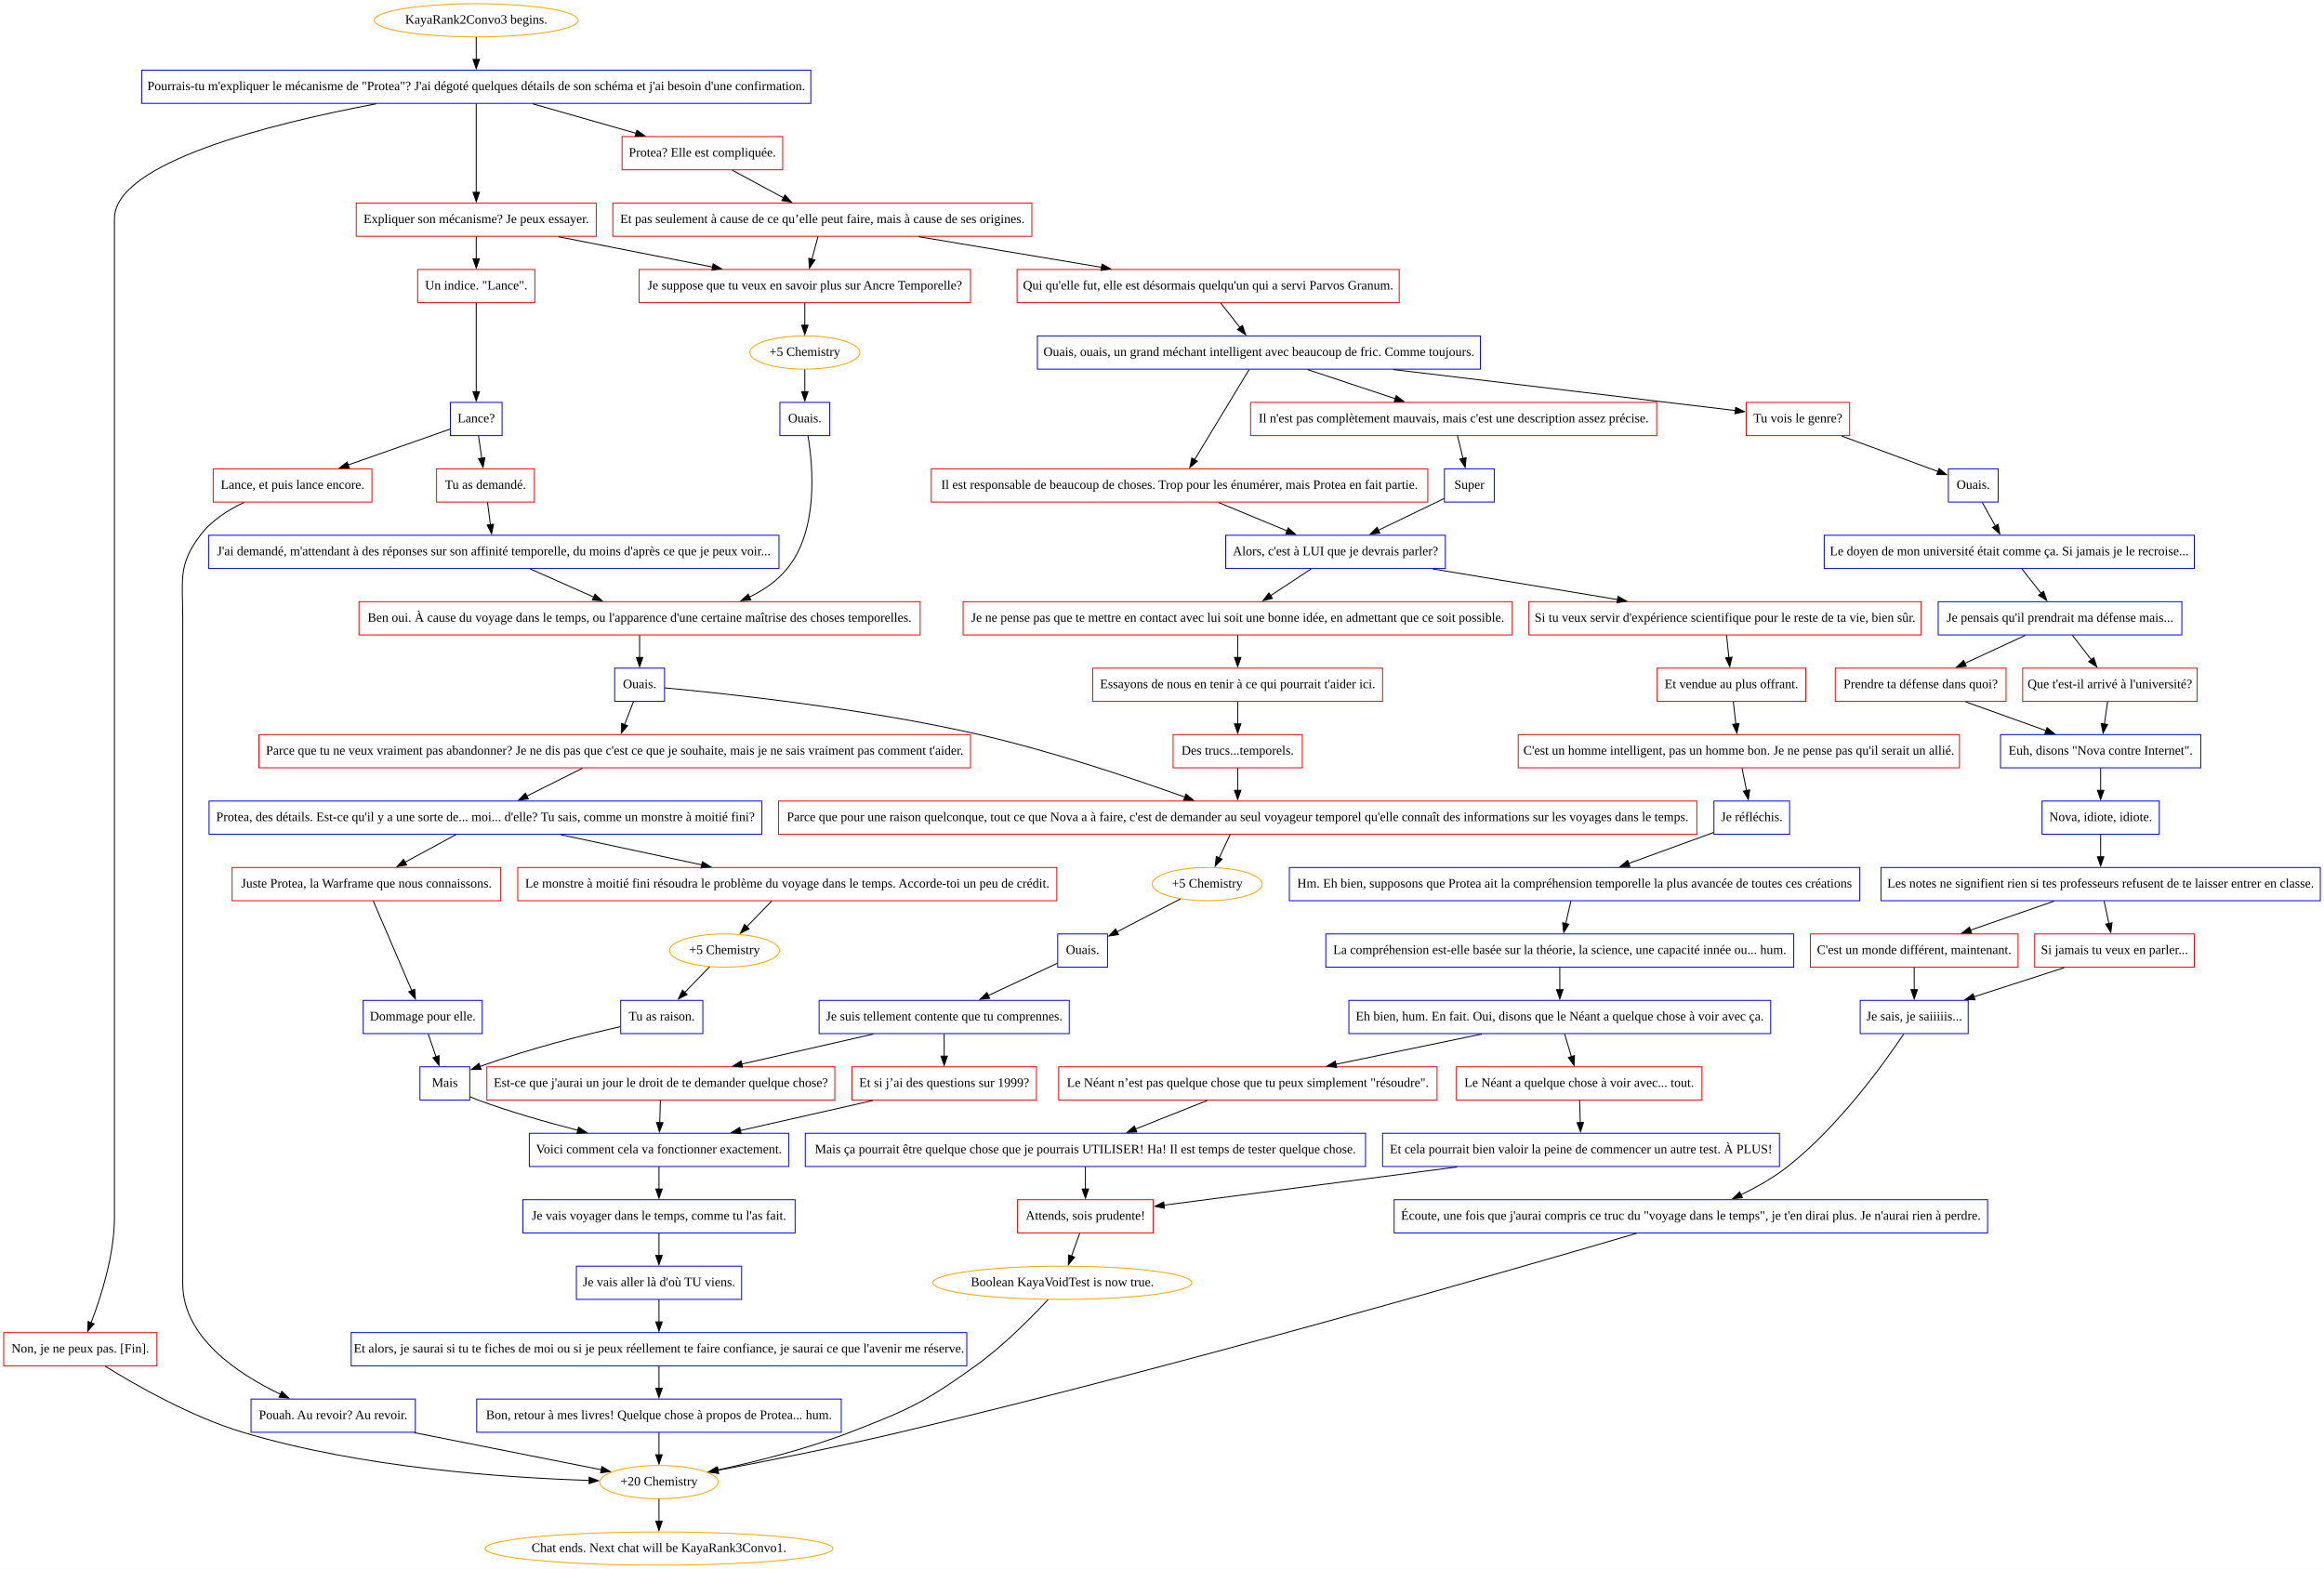
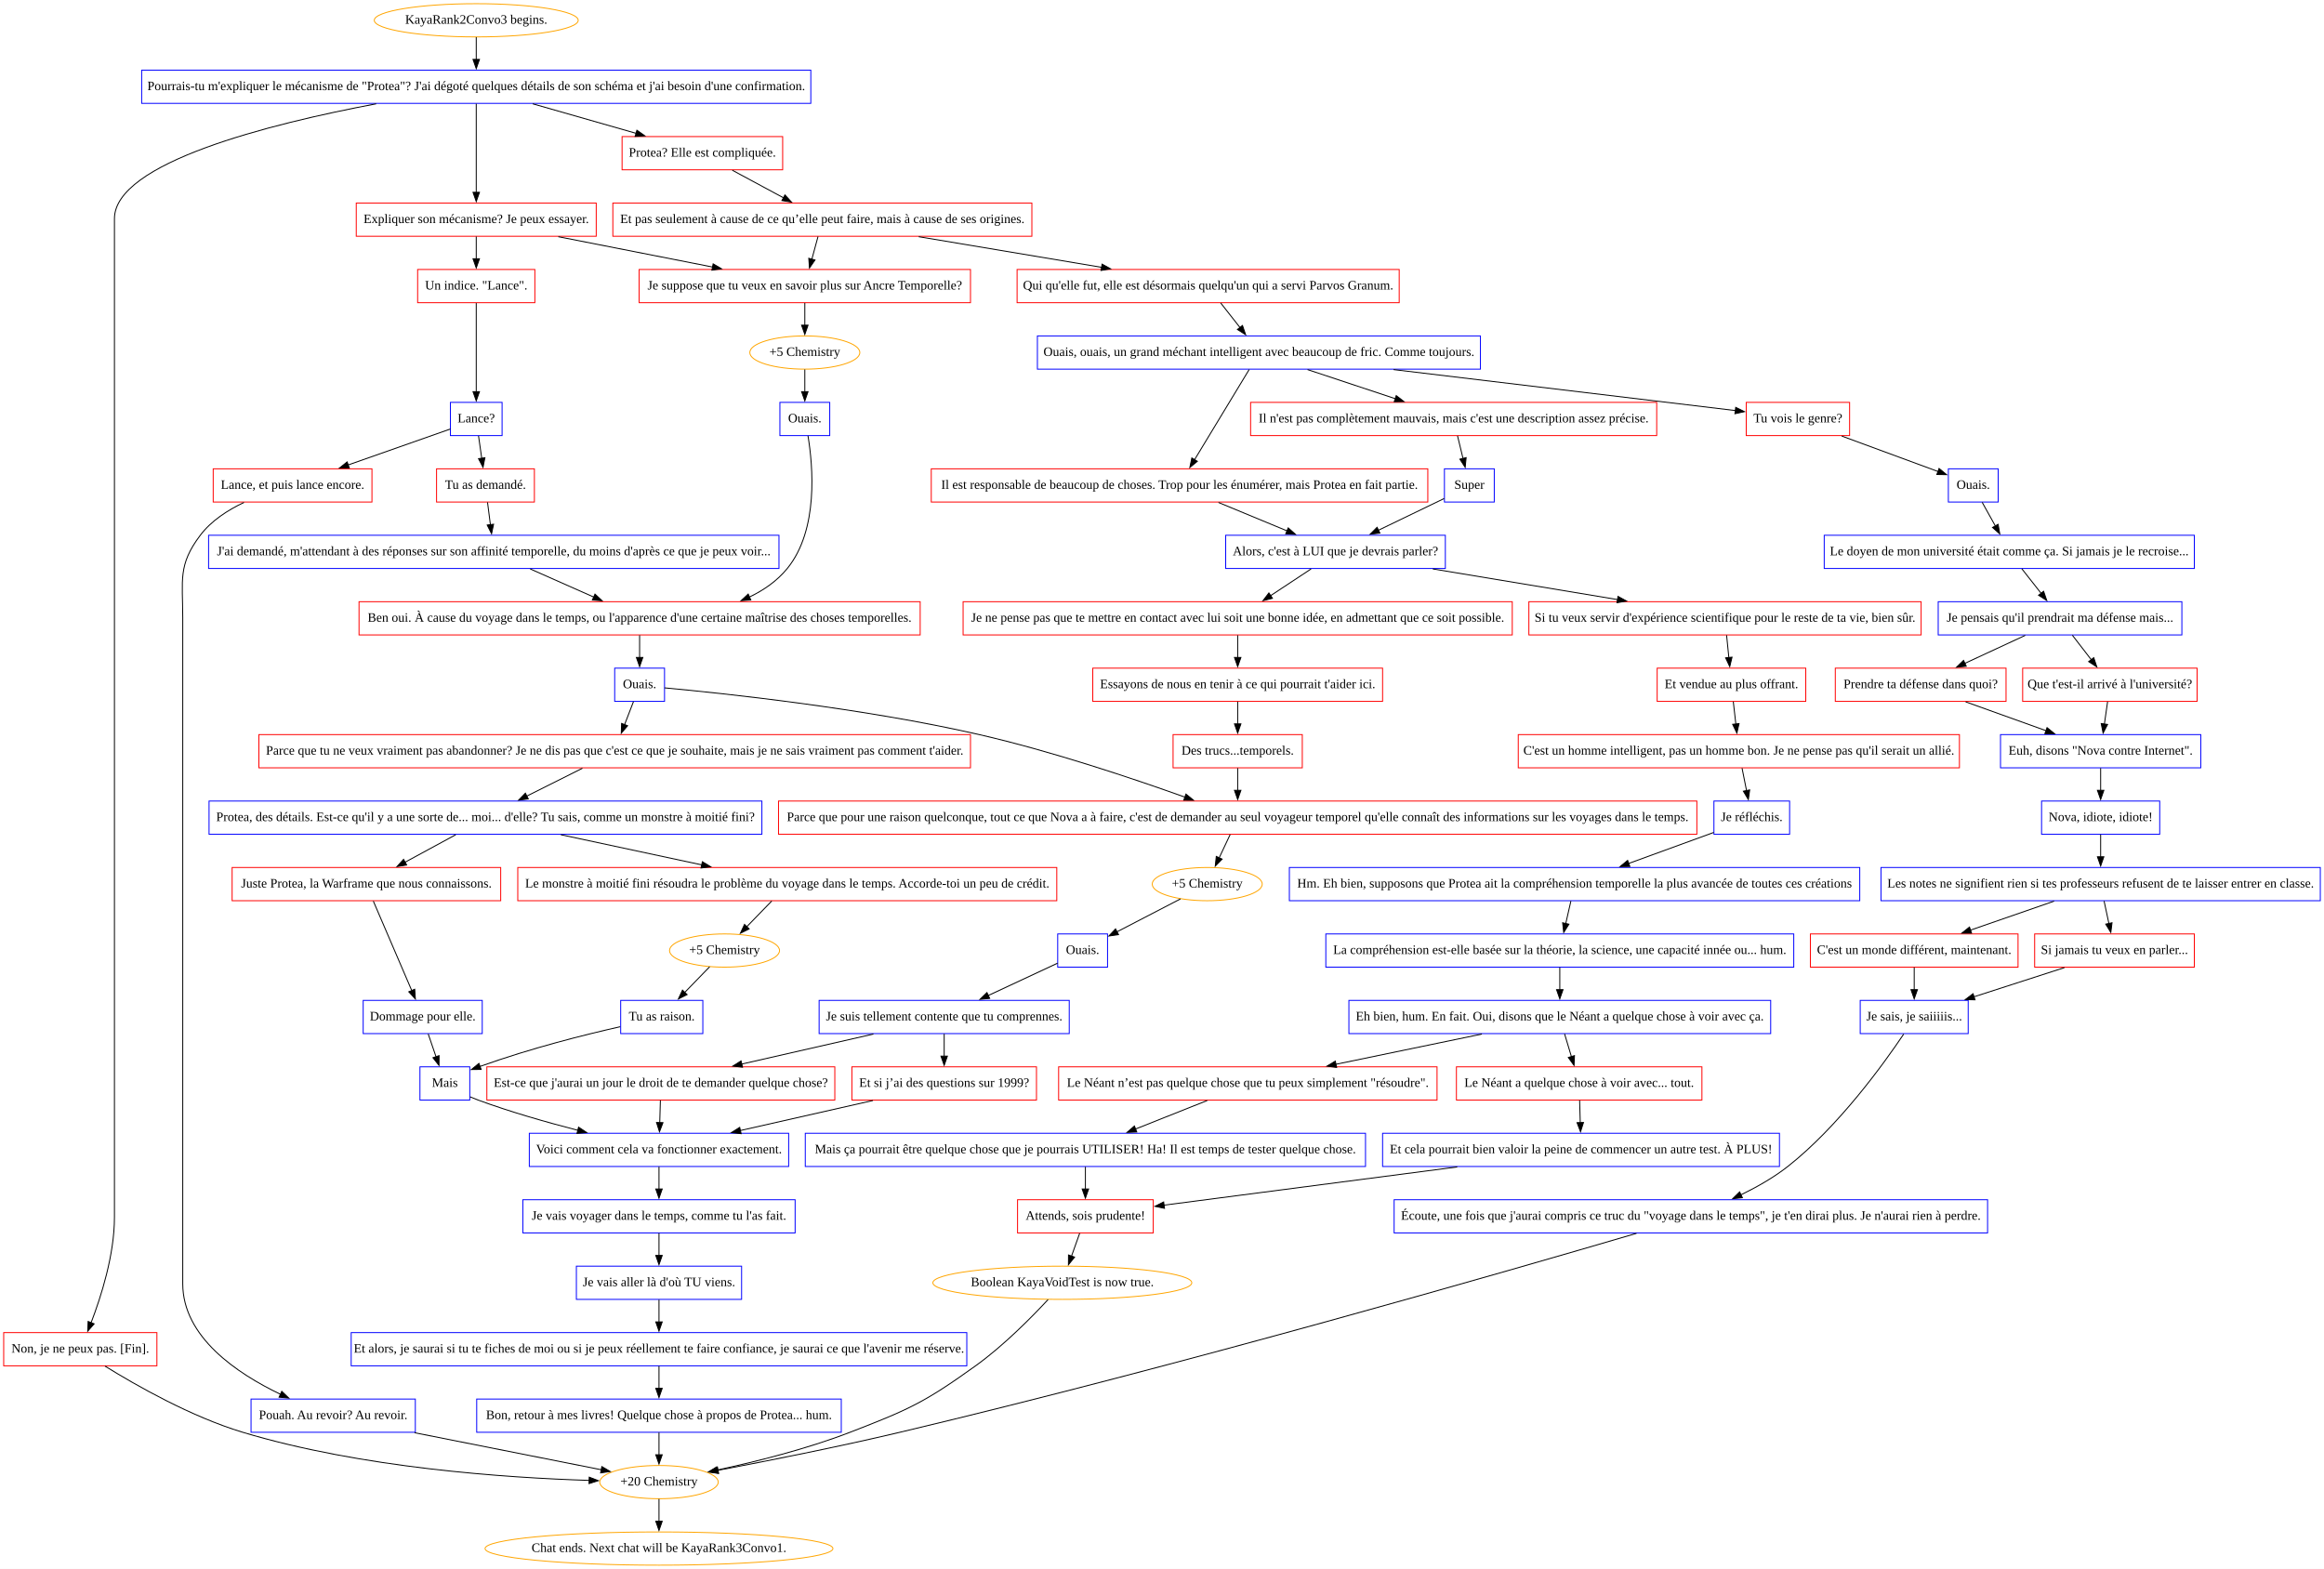
<svg xmlns="http://www.w3.org/2000/svg" width="2518pt" height="1700pt" viewBox="0.00 0.00 2518.00 1700.00">
  <g id="graph0" class="graph" transform="scale(1 1) rotate(0) translate(4 1696)">
    <polygon fill="white" stroke="none" points="-4,4 -4,-1696 2514,-1696 2514,4 -4,4" />
    <g id="node1" class="node">
      <ellipse fill="none" stroke="orange" cx="512" cy="-1674" rx="110.48" ry="18" />
      <text text-anchor="middle" x="512" y="-1670.3" font-family="Times New Roman,serif" font-size="14.00">KayaRank2Convo3 begins.</text>
    </g>
    <g id="node2" class="node">
      <polygon fill="none" stroke="blue" points="874.5,-1620 149.5,-1620 149.5,-1584 874.5,-1584 874.5,-1620" />
      <text text-anchor="middle" x="512" y="-1598.3" font-family="Times New Roman,serif" font-size="14.00">Pourrais-tu m'expliquer le mécanisme de "Protea"? J'ai dégoté quelques détails de son schéma et j'ai besoin d'une confirmation.</text>
    </g>
    <g id="edge1" class="edge">
      <path fill="none" stroke="black" d="M512,-1655.7C512,-1648.41 512,-1639.73 512,-1631.54" />
      <polygon fill="black" stroke="black" points="515.5,-1631.62 512,-1621.62 508.5,-1631.62 515.5,-1631.62" />
    </g>
    <g id="node3" class="node">
      <polygon fill="none" stroke="red" points="166,-252 0,-252 0,-216 166,-216 166,-252" />
      <text text-anchor="middle" x="83" y="-230.3" font-family="Times New Roman,serif" font-size="14.00">Non, je ne peux pas. [Fin].</text>
    </g>
    <g id="edge2" class="edge">
      <path fill="none" stroke="black" d="M403.59,-1583.51C287.57,-1561.64 120,-1519.58 120,-1459 120,-1459 120,-1459 120,-377 120,-336.25 105.55,-290.98 94.71,-262.75" />
      <polygon fill="black" stroke="black" points="97.99,-261.52 91.05,-253.52 91.49,-264.11 97.99,-261.52" />
    </g>
    <g id="node4" class="node">
      <polygon fill="none" stroke="red" points="642,-1476 382,-1476 382,-1440 642,-1440 642,-1476" />
      <text text-anchor="middle" x="512" y="-1454.3" font-family="Times New Roman,serif" font-size="14.00">Expliquer son mécanisme? Je peux essayer.</text>
    </g>
    <g id="edge3" class="edge">
      <path fill="none" stroke="black" d="M512,-1583.59C512,-1559.61 512,-1516.14 512,-1487.42" />
      <polygon fill="black" stroke="black" points="515.5,-1487.62 512,-1477.62 508.5,-1487.62 515.5,-1487.62" />
    </g>
    <g id="node5" class="node">
      <polygon fill="none" stroke="red" points="844,-1548 670,-1548 670,-1512 844,-1512 844,-1548" />
      <text text-anchor="middle" x="757" y="-1526.3" font-family="Times New Roman,serif" font-size="14.00">Protea? Elle est compliquée.</text>
    </g>
    <g id="edge4" class="edge">
      <path fill="none" stroke="black" d="M573.19,-1583.52C607.23,-1573.79 649.78,-1561.64 685.36,-1551.47" />
      <polygon fill="black" stroke="black" points="686.06,-1554.91 694.71,-1548.8 684.13,-1548.18 686.06,-1554.91" />
    </g>
    <g id="node6" class="node">
      <ellipse fill="none" stroke="orange" cx="710" cy="-90" rx="64.19" ry="18" />
      <text text-anchor="middle" x="710" y="-86.3" font-family="Times New Roman,serif" font-size="14.00">+20 Chemistry</text>
    </g>
    <g id="edge5" class="edge">
      <path fill="none" stroke="black" d="M109.78,-215.67C143.24,-194.92 202.94,-160.89 259,-144 387.13,-105.4 543.62,-94.69 634.54,-91.85" />
      <polygon fill="black" stroke="black" points="634.42,-95.36 644.32,-91.57 634.22,-88.36 634.42,-95.36" />
    </g>
    <g id="node7" class="node">
      <polygon fill="none" stroke="red" points="575.5,-1404 448.5,-1404 448.5,-1368 575.5,-1368 575.5,-1404" />
      <text text-anchor="middle" x="512" y="-1382.3" font-family="Times New Roman,serif" font-size="14.00">Un indice. "Lance".</text>
    </g>
    <g id="edge6" class="edge">
      <path fill="none" stroke="black" d="M512,-1439.7C512,-1432.41 512,-1423.73 512,-1415.54" />
      <polygon fill="black" stroke="black" points="515.5,-1415.62 512,-1405.62 508.5,-1415.62 515.5,-1415.62" />
    </g>
    <g id="node8" class="node">
      <polygon fill="none" stroke="red" points="1047.5,-1404 688.5,-1404 688.5,-1368 1047.5,-1368 1047.5,-1404" />
      <text text-anchor="middle" x="868" y="-1382.3" font-family="Times New Roman,serif" font-size="14.00">Je suppose que tu veux en savoir plus sur Ancre Temporelle?</text>
    </g>
    <g id="edge7" class="edge">
      <path fill="none" stroke="black" d="M600.92,-1439.52C651.77,-1429.52 715.7,-1416.95 768.26,-1406.61" />
      <polygon fill="black" stroke="black" points="768.67,-1410.1 777.81,-1404.73 767.32,-1403.23 768.67,-1410.1" />
    </g>
    <g id="node9" class="node">
      <polygon fill="none" stroke="red" points="1114,-1476 660,-1476 660,-1440 1114,-1440 1114,-1476" />
      <text text-anchor="middle" x="887" y="-1454.3" font-family="Times New Roman,serif" font-size="14.00">Et pas seulement à cause de ce qu’elle peut faire, mais à cause de ses origines.</text>
    </g>
    <g id="edge8" class="edge">
      <path fill="none" stroke="black" d="M789.47,-1511.52C806.27,-1502.47 826.98,-1491.32 844.98,-1481.62" />
      <polygon fill="black" stroke="black" points="846.47,-1484.8 853.61,-1476.98 843.15,-1478.64 846.47,-1484.8" />
    </g>
    <g id="node10" class="node">
      <ellipse fill="none" stroke="orange" cx="710" cy="-18" rx="188.47" ry="18" />
      <text text-anchor="middle" x="710" y="-14.3" font-family="Times New Roman,serif" font-size="14.00">Chat ends. Next chat will be KayaRank3Convo1.</text>
    </g>
    <g id="edge9" class="edge">
      <path fill="none" stroke="black" d="M710,-71.7C710,-64.41 710,-55.73 710,-47.54" />
      <polygon fill="black" stroke="black" points="713.5,-47.62 710,-37.62 706.5,-47.62 713.5,-47.62" />
    </g>
    <g id="node11" class="node">
      <polygon fill="none" stroke="blue" points="540,-1260 484,-1260 484,-1224 540,-1224 540,-1260" />
      <text text-anchor="middle" x="512" y="-1238.3" font-family="Times New Roman,serif" font-size="14.00">Lance?</text>
    </g>
    <g id="edge10" class="edge">
      <path fill="none" stroke="black" d="M512,-1367.59C512,-1343.61 512,-1300.14 512,-1271.42" />
      <polygon fill="black" stroke="black" points="515.5,-1271.62 512,-1261.62 508.5,-1271.62 515.5,-1271.62" />
    </g>
    <g id="node12" class="node">
      <ellipse fill="none" stroke="orange" cx="868" cy="-1314" rx="59.59" ry="18" />
      <text text-anchor="middle" x="868" y="-1310.3" font-family="Times New Roman,serif" font-size="14.00">+5 Chemistry</text>
    </g>
    <g id="edge11" class="edge">
      <path fill="none" stroke="black" d="M868,-1367.7C868,-1360.41 868,-1351.73 868,-1343.54" />
      <polygon fill="black" stroke="black" points="871.5,-1343.62 868,-1333.62 864.5,-1343.62 871.5,-1343.62" />
    </g>
    <g id="edge13" class="edge">
      <path fill="none" stroke="black" d="M882.3,-1439.7C880.28,-1432.24 877.86,-1423.32 875.59,-1414.97" />
      <polygon fill="black" stroke="black" points="879.04,-1414.3 873.04,-1405.57 872.28,-1416.13 879.04,-1414.3" />
    </g>
    <g id="node13" class="node">
      <polygon fill="none" stroke="red" points="1512,-1404 1098,-1404 1098,-1368 1512,-1368 1512,-1404" />
      <text text-anchor="middle" x="1305" y="-1382.3" font-family="Times New Roman,serif" font-size="14.00">Qui qu'elle fut, elle est désormais quelqu'un qui a servi Parvos Granum.</text>
    </g>
    <g id="edge12" class="edge">
      <path fill="none" stroke="black" d="M991.4,-1439.52C1051.74,-1429.41 1127.75,-1416.68 1189.82,-1406.29" />
      <polygon fill="black" stroke="black" points="1190.07,-1409.8 1199.35,-1404.69 1188.91,-1402.89 1190.07,-1409.8" />
    </g>
    <g id="node14" class="node">
      <polygon fill="none" stroke="red" points="399,-1188 227,-1188 227,-1152 399,-1152 399,-1188" />
      <text text-anchor="middle" x="313" y="-1166.3" font-family="Times New Roman,serif" font-size="14.00">Lance, et puis lance encore.</text>
    </g>
    <g id="edge14" class="edge">
      <path fill="none" stroke="black" d="M483.91,-1231.12C455.24,-1221.03 409.86,-1205.07 373.06,-1192.13" />
      <polygon fill="black" stroke="black" points="374.46,-1188.91 363.86,-1188.89 372.14,-1195.51 374.46,-1188.91" />
    </g>
    <g id="node15" class="node">
      <polygon fill="none" stroke="red" points="575,-1188 469,-1188 469,-1152 575,-1152 575,-1188" />
      <text text-anchor="middle" x="522" y="-1166.3" font-family="Times New Roman,serif" font-size="14.00">Tu as demandé.</text>
    </g>
    <g id="edge15" class="edge">
      <path fill="none" stroke="black" d="M514.47,-1223.7C515.53,-1216.32 516.78,-1207.52 517.96,-1199.25" />
      <polygon fill="black" stroke="black" points="521.39,-1200 519.34,-1189.6 514.46,-1199.01 521.39,-1200" />
    </g>
    <g id="node16" class="node">
      <polygon fill="none" stroke="blue" points="895,-1260 841,-1260 841,-1224 895,-1224 895,-1260" />
      <text text-anchor="middle" x="868" y="-1238.3" font-family="Times New Roman,serif" font-size="14.00">Ouais.</text>
    </g>
    <g id="edge16" class="edge">
      <path fill="none" stroke="black" d="M868,-1295.7C868,-1288.41 868,-1279.73 868,-1271.54" />
      <polygon fill="black" stroke="black" points="871.5,-1271.62 868,-1261.62 864.5,-1271.62 871.5,-1271.62" />
    </g>
    <g id="node17" class="node">
      <polygon fill="none" stroke="blue" points="1600,-1332 1120,-1332 1120,-1296 1600,-1296 1600,-1332" />
      <text text-anchor="middle" x="1360" y="-1310.3" font-family="Times New Roman,serif" font-size="14.00">Ouais, ouais, un grand méchant intelligent avec beaucoup de fric. Comme toujours.</text>
    </g>
    <g id="edge17" class="edge">
      <path fill="none" stroke="black" d="M1318.6,-1367.7C1324.92,-1359.64 1332.58,-1349.89 1339.59,-1340.98" />
      <polygon fill="black" stroke="black" points="1342.2,-1343.32 1345.63,-1333.29 1336.7,-1339 1342.2,-1343.32" />
    </g>
    <g id="node18" class="node">
      <polygon fill="none" stroke="blue" points="446,-180 268,-180 268,-144 446,-144 446,-180" />
      <text text-anchor="middle" x="357" y="-158.3" font-family="Times New Roman,serif" font-size="14.00">Pouah. Au revoir? Au revoir.</text>
    </g>
    <g id="edge18" class="edge">
      <path fill="none" stroke="black" d="M260.31,-1151.53C242.87,-1143.31 224.9,-1131.76 213,-1116 188.62,-1083.72 194,-1067.45 194,-1027 194,-1027 194,-1027 194,-305 194,-247.25 252.88,-207.63 299.87,-185.2" />
      <polygon fill="black" stroke="black" points="301.29,-188.39 308.92,-181.04 298.37,-182.03 301.29,-188.39" />
    </g>
    <g id="node19" class="node">
      <polygon fill="none" stroke="blue" points="840,-1116 222,-1116 222,-1080 840,-1080 840,-1116" />
      <text text-anchor="middle" x="531" y="-1094.3" font-family="Times New Roman,serif" font-size="14.00">J'ai demandé, m'attendant à des réponses sur son affinité temporelle, du moins d'après ce que je peux voir...</text>
    </g>
    <g id="edge19" class="edge">
      <path fill="none" stroke="black" d="M524.22,-1151.7C525.17,-1144.32 526.3,-1135.52 527.37,-1127.25" />
      <polygon fill="black" stroke="black" points="530.8,-1127.97 528.61,-1117.61 523.86,-1127.08 530.8,-1127.97" />
    </g>
    <g id="node20" class="node">
      <polygon fill="none" stroke="red" points="993,-1044 385,-1044 385,-1008 993,-1008 993,-1044" />
      <text text-anchor="middle" x="689" y="-1022.3" font-family="Times New Roman,serif" font-size="14.00">Ben oui. À cause du voyage dans le temps, ou l'apparence d'une certaine maîtrise des choses temporelles.</text>
    </g>
    <g id="edge20" class="edge">
      <path fill="none" stroke="black" d="M871.44,-1223.7C876.77,-1191.5 883.16,-1121.88 849,-1080 838.08,-1066.61 823.68,-1056.57 807.99,-1049.06" />
      <polygon fill="black" stroke="black" points="809.46,-1045.89 798.9,-1045.08 806.66,-1052.3 809.46,-1045.89" />
    </g>
    <g id="node21" class="node">
      <polygon fill="none" stroke="red" points="2000,-1260 1888,-1260 1888,-1224 2000,-1224 2000,-1260" />
      <text text-anchor="middle" x="1944" y="-1238.3" font-family="Times New Roman,serif" font-size="14.00">Tu vois le genre?</text>
    </g>
    <g id="edge21" class="edge">
      <path fill="none" stroke="black" d="M1505.86,-1295.52C1624.44,-1281.3 1786.34,-1261.9 1876.44,-1251.1" />
      <polygon fill="black" stroke="black" points="1876.59,-1254.61 1886.1,-1249.94 1875.75,-1247.66 1876.59,-1254.61" />
    </g>
    <g id="node22" class="node">
      <polygon fill="none" stroke="red" points="1791,-1260 1351,-1260 1351,-1224 1791,-1224 1791,-1260" />
      <text text-anchor="middle" x="1571" y="-1238.3" font-family="Times New Roman,serif" font-size="14.00">Il n'est pas complètement mauvais, mais c'est une description assez précise.</text>
    </g>
    <g id="edge22" class="edge">
      <path fill="none" stroke="black" d="M1412.7,-1295.52C1441.51,-1285.96 1477.4,-1274.05 1507.71,-1264" />
      <polygon fill="black" stroke="black" points="1508.78,-1267.33 1517.17,-1260.86 1506.58,-1260.69 1508.78,-1267.33" />
    </g>
    <g id="node23" class="node">
      <polygon fill="none" stroke="red" points="1543,-1188 1005,-1188 1005,-1152 1543,-1152 1543,-1188" />
      <text text-anchor="middle" x="1274" y="-1166.3" font-family="Times New Roman,serif" font-size="14.00">Il est responsable de beaucoup de choses. Trop pour les énumérer, mais Protea en fait partie.</text>
    </g>
    <g id="edge23" class="edge">
      <path fill="none" stroke="black" d="M1349.45,-1295.59C1334.67,-1271.18 1307.66,-1226.58 1290.29,-1197.89" />
      <polygon fill="black" stroke="black" points="1293.32,-1196.15 1285.15,-1189.41 1287.33,-1199.77 1293.32,-1196.15" />
    </g>
    <g id="edge24" class="edge">
      <path fill="none" stroke="black" d="M445.17,-143.52C508.12,-131.03 591.27,-114.54 647.47,-103.4" />
      <polygon fill="black" stroke="black" points="648.08,-106.85 657.21,-101.47 646.72,-99.98 648.08,-106.85" />
    </g>
    <g id="edge25" class="edge">
      <path fill="none" stroke="black" d="M570.46,-1079.52C591.37,-1070.25 617.26,-1058.78 639.51,-1048.93" />
      <polygon fill="black" stroke="black" points="640.66,-1052.25 648.38,-1044.99 637.82,-1045.85 640.66,-1052.25" />
    </g>
    <g id="node24" class="node">
      <polygon fill="none" stroke="blue" points="716,-972 662,-972 662,-936 716,-936 716,-972" />
      <text text-anchor="middle" x="689" y="-950.3" font-family="Times New Roman,serif" font-size="14.00">Ouais.</text>
    </g>
    <g id="edge26" class="edge">
      <path fill="none" stroke="black" d="M689,-1007.7C689,-1000.41 689,-991.73 689,-983.54" />
      <polygon fill="black" stroke="black" points="692.5,-983.62 689,-973.62 685.5,-983.62 692.5,-983.62" />
    </g>
    <g id="node25" class="node">
      <polygon fill="none" stroke="blue" points="2161,-1188 2107,-1188 2107,-1152 2161,-1152 2161,-1188" />
      <text text-anchor="middle" x="2134" y="-1166.3" font-family="Times New Roman,serif" font-size="14.00">Ouais.</text>
    </g>
    <g id="edge27" class="edge">
      <path fill="none" stroke="black" d="M1991.45,-1223.52C2023.76,-1211.61 2065.95,-1196.07 2096.03,-1184.99" />
      <polygon fill="black" stroke="black" points="2096.93,-1188.39 2105.1,-1181.65 2094.51,-1181.82 2096.93,-1188.39" />
    </g>
    <g id="node26" class="node">
      <polygon fill="none" stroke="blue" points="1615,-1188 1561,-1188 1561,-1152 1615,-1152 1615,-1188" />
      <text text-anchor="middle" x="1588" y="-1166.3" font-family="Times New Roman,serif" font-size="14.00">Super</text>
    </g>
    <g id="edge28" class="edge">
      <path fill="none" stroke="black" d="M1575.2,-1223.7C1576.99,-1216.32 1579.13,-1207.52 1581.14,-1199.25" />
      <polygon fill="black" stroke="black" points="1584.53,-1200.12 1583.49,-1189.58 1577.73,-1198.47 1584.53,-1200.12" />
    </g>
    <g id="node27" class="node">
      <polygon fill="none" stroke="blue" points="1562,-1116 1324,-1116 1324,-1080 1562,-1080 1562,-1116" />
      <text text-anchor="middle" x="1443" y="-1094.3" font-family="Times New Roman,serif" font-size="14.00">Alors, c'est à LUI que je devrais parler?</text>
    </g>
    <g id="edge29" class="edge">
      <path fill="none" stroke="black" d="M1316.21,-1151.52C1338.78,-1142.17 1366.77,-1130.57 1390.71,-1120.66" />
      <polygon fill="black" stroke="black" points="1391.74,-1124.02 1399.64,-1116.96 1389.06,-1117.55 1391.74,-1124.02" />
    </g>
    <g id="node28" class="node">
      <polygon fill="none" stroke="red" points="1834.5,-828 839.5,-828 839.5,-792 1834.5,-792 1834.5,-828" />
      <text text-anchor="middle" x="1337" y="-806.3" font-family="Times New Roman,serif" font-size="14.00">Parce que pour une raison quelconque, tout ce que Nova a à faire, c'est de demander au seul voyageur temporel qu'elle connaît des informations sur les voyages dans le temps.</text>
    </g>
    <g id="edge30" class="edge">
      <path fill="none" stroke="black" d="M716.06,-950.64C777.34,-944.97 931.17,-928.85 1057,-900 1135.54,-881.99 1223.77,-852.32 1279.82,-832.24" />
      <polygon fill="black" stroke="black" points="1280.94,-835.55 1289.16,-828.87 1278.57,-828.96 1280.94,-835.55" />
    </g>
    <g id="node29" class="node">
      <polygon fill="none" stroke="red" points="1047.5,-900 276.5,-900 276.5,-864 1047.5,-864 1047.5,-900" />
      <text text-anchor="middle" x="662" y="-878.3" font-family="Times New Roman,serif" font-size="14.00">Parce que tu ne veux vraiment pas abandonner? Je ne dis pas que c'est ce que je souhaite, mais je ne sais vraiment pas comment t'aider.</text>
    </g>
    <g id="edge31" class="edge">
      <path fill="none" stroke="black" d="M682.33,-935.7C679.42,-928.15 675.93,-919.12 672.68,-910.68" />
      <polygon fill="black" stroke="black" points="676.01,-909.59 669.14,-901.52 669.48,-912.11 676.01,-909.59" />
    </g>
    <g id="node30" class="node">
      <polygon fill="none" stroke="blue" points="2373.5,-1116 1972.5,-1116 1972.5,-1080 2373.5,-1080 2373.5,-1116" />
      <text text-anchor="middle" x="2173" y="-1094.3" font-family="Times New Roman,serif" font-size="14.00">Le doyen de mon université était comme ça. Si jamais je le recroise...</text>
    </g>
    <g id="edge32" class="edge">
      <path fill="none" stroke="black" d="M2143.64,-1151.7C2147.94,-1143.98 2153.1,-1134.71 2157.89,-1126.11" />
      <polygon fill="black" stroke="black" points="2160.92,-1127.87 2162.73,-1117.43 2154.81,-1124.46 2160.92,-1127.87" />
    </g>
    <g id="edge33" class="edge">
      <path fill="none" stroke="black" d="M1560.73,-1155.83C1540.65,-1146.14 1512.86,-1132.72 1489.32,-1121.36" />
      <polygon fill="black" stroke="black" points="1491.08,-1118.33 1480.55,-1117.13 1488.04,-1124.63 1491.08,-1118.33" />
    </g>
    <g id="node31" class="node">
      <polygon fill="none" stroke="red" points="2077.5,-1044 1652.5,-1044 1652.5,-1008 2077.5,-1008 2077.5,-1044" />
      <text text-anchor="middle" x="1865" y="-1022.3" font-family="Times New Roman,serif" font-size="14.00">Si tu veux servir d'expérience scientifique pour le reste de ta vie, bien sûr.</text>
    </g>
    <g id="edge34" class="edge">
      <path fill="none" stroke="black" d="M1548.4,-1079.52C1609.31,-1069.41 1686.05,-1056.68 1748.72,-1046.29" />
      <polygon fill="black" stroke="black" points="1749.06,-1049.78 1758.35,-1044.69 1747.92,-1042.87 1749.06,-1049.78" />
    </g>
    <g id="node32" class="node">
      <polygon fill="none" stroke="red" points="1634.5,-1044 1039.5,-1044 1039.5,-1008 1634.5,-1008 1634.5,-1044" />
      <text text-anchor="middle" x="1337" y="-1022.3" font-family="Times New Roman,serif" font-size="14.00">Je ne pense pas que te mettre en contact avec lui soit une bonne idée, en admettant que ce soit possible.</text>
    </g>
    <g id="edge35" class="edge">
      <path fill="none" stroke="black" d="M1416.53,-1079.52C1403.27,-1070.76 1387.04,-1060.04 1372.7,-1050.58" />
      <polygon fill="black" stroke="black" points="1374.67,-1047.68 1364.4,-1045.09 1370.82,-1053.53 1374.67,-1047.68" />
    </g>
    <g id="node33" class="node">
      <ellipse fill="none" stroke="orange" cx="1304" cy="-738" rx="59.59" ry="18" />
      <text text-anchor="middle" x="1304" y="-734.3" font-family="Times New Roman,serif" font-size="14.00">+5 Chemistry</text>
    </g>
    <g id="edge36" class="edge">
      <path fill="none" stroke="black" d="M1328.84,-791.7C1325.25,-784.07 1320.93,-774.92 1316.92,-766.4" />
      <polygon fill="black" stroke="black" points="1320.14,-765.03 1312.71,-757.47 1313.81,-768.01 1320.14,-765.03" />
    </g>
    <g id="node34" class="node">
      <polygon fill="none" stroke="blue" points="821.5,-828 222.5,-828 222.5,-792 821.5,-792 821.5,-828" />
      <text text-anchor="middle" x="522" y="-806.3" font-family="Times New Roman,serif" font-size="14.00">Protea, des détails. Est-ce qu'il y a une sorte de... moi... d'elle? Tu sais, comme un monstre à moitié fini?</text>
    </g>
    <g id="edge37" class="edge">
      <path fill="none" stroke="black" d="M627.03,-863.52C608.77,-854.39 586.22,-843.11 566.71,-833.35" />
      <polygon fill="black" stroke="black" points="568.38,-830.28 557.87,-828.94 565.25,-836.54 568.38,-830.28" />
    </g>
    <g id="node35" class="node">
      <polygon fill="none" stroke="blue" points="2360,-1044 2096,-1044 2096,-1008 2360,-1008 2360,-1044" />
      <text text-anchor="middle" x="2228" y="-1022.3" font-family="Times New Roman,serif" font-size="14.00">Je pensais qu'il prendrait ma défense mais... </text>
    </g>
    <g id="edge38" class="edge">
      <path fill="none" stroke="black" d="M2186.6,-1079.7C2192.92,-1071.64 2200.58,-1061.89 2207.59,-1052.98" />
      <polygon fill="black" stroke="black" points="2210.2,-1055.32 2213.63,-1045.29 2204.7,-1051 2210.2,-1055.32" />
    </g>
    <g id="node36" class="node">
      <polygon fill="none" stroke="red" points="1952.5,-972 1791.5,-972 1791.5,-936 1952.5,-936 1952.5,-972" />
      <text text-anchor="middle" x="1872" y="-950.3" font-family="Times New Roman,serif" font-size="14.00">Et vendue au plus offrant.</text>
    </g>
    <g id="edge39" class="edge">
      <path fill="none" stroke="black" d="M1866.73,-1007.7C1867.46,-1000.41 1868.33,-991.73 1869.15,-983.54" />
      <polygon fill="black" stroke="black" points="1872.63,-983.91 1870.14,-973.61 1865.66,-983.21 1872.63,-983.91" />
    </g>
    <g id="node37" class="node">
      <polygon fill="none" stroke="red" points="1494,-972 1180,-972 1180,-936 1494,-936 1494,-972" />
      <text text-anchor="middle" x="1337" y="-950.3" font-family="Times New Roman,serif" font-size="14.00">Essayons de nous en tenir à ce qui pourrait t'aider ici.</text>
    </g>
    <g id="edge40" class="edge">
      <path fill="none" stroke="black" d="M1337,-1007.7C1337,-1000.41 1337,-991.73 1337,-983.54" />
      <polygon fill="black" stroke="black" points="1340.5,-983.62 1337,-973.62 1333.5,-983.62 1340.5,-983.62" />
    </g>
    <g id="node38" class="node">
      <polygon fill="none" stroke="blue" points="1196,-684 1142,-684 1142,-648 1196,-648 1196,-684" />
      <text text-anchor="middle" x="1169" y="-662.3" font-family="Times New Roman,serif" font-size="14.00">Ouais.</text>
    </g>
    <g id="edge41" class="edge">
      <path fill="none" stroke="black" d="M1275.04,-721.98C1254.93,-711.56 1227.96,-697.57 1206.26,-686.32" />
      <polygon fill="black" stroke="black" points="1207.91,-683.23 1197.42,-681.74 1204.68,-689.45 1207.91,-683.23" />
    </g>
    <g id="node39" class="node">
      <polygon fill="none" stroke="red" points="1141,-756 557,-756 557,-720 1141,-720 1141,-756" />
      <text text-anchor="middle" x="849" y="-734.3" font-family="Times New Roman,serif" font-size="14.00">Le monstre à moitié fini résoudra le problème du voyage dans le temps. Accorde-toi un peu de crédit.</text>
    </g>
    <g id="edge42" class="edge">
      <path fill="none" stroke="black" d="M603.67,-791.52C650.09,-781.58 708.37,-769.1 756.47,-758.81" />
      <polygon fill="black" stroke="black" points="756.99,-762.27 766.04,-756.76 755.53,-755.43 756.99,-762.27" />
    </g>
    <g id="node40" class="node">
      <polygon fill="none" stroke="red" points="538.5,-756 247.5,-756 247.5,-720 538.5,-720 538.5,-756" />
      <text text-anchor="middle" x="393" y="-734.3" font-family="Times New Roman,serif" font-size="14.00">Juste Protea, la Warframe que nous connaissons.</text>
    </g>
    <g id="edge43" class="edge">
      <path fill="none" stroke="black" d="M489.78,-791.52C473.11,-782.47 452.56,-771.32 434.69,-761.62" />
      <polygon fill="black" stroke="black" points="436.6,-758.68 426.14,-756.98 433.26,-764.83 436.6,-758.68" />
    </g>
    <g id="node41" class="node">
      <polygon fill="none" stroke="red" points="2376.5,-972 2187.5,-972 2187.5,-936 2376.5,-936 2376.5,-972" />
      <text text-anchor="middle" x="2282" y="-950.3" font-family="Times New Roman,serif" font-size="14.00">Que t'est-il arrivé à l'université?</text>
    </g>
    <g id="edge44" class="edge">
      <path fill="none" stroke="black" d="M2241.35,-1007.7C2247.56,-999.64 2255.08,-989.89 2261.96,-980.98" />
      <polygon fill="black" stroke="black" points="2264.54,-983.36 2267.88,-973.3 2259,-979.08 2264.54,-983.36" />
    </g>
    <g id="node42" class="node">
      <polygon fill="none" stroke="red" points="2169.5,-972 1984.5,-972 1984.5,-936 2169.5,-936 2169.5,-972" />
      <text text-anchor="middle" x="2077" y="-950.3" font-family="Times New Roman,serif" font-size="14.00">Prendre ta défense dans quoi?</text>
    </g>
    <g id="edge45" class="edge">
      <path fill="none" stroke="black" d="M2190.29,-1007.52C2170.48,-998.34 2146.01,-986.99 2124.88,-977.2" />
      <polygon fill="black" stroke="black" points="2126.41,-974.05 2115.87,-973.02 2123.47,-980.4 2126.41,-974.05" />
    </g>
    <g id="node43" class="node">
      <polygon fill="none" stroke="red" points="2119,-900 1641,-900 1641,-864 2119,-864 2119,-900" />
      <text text-anchor="middle" x="1880" y="-878.3" font-family="Times New Roman,serif" font-size="14.00">C'est un homme intelligent, pas un homme bon. Je ne pense pas qu'il serait un allié.</text>
    </g>
    <g id="edge46" class="edge">
      <path fill="none" stroke="black" d="M1873.98,-935.7C1874.81,-928.41 1875.8,-919.73 1876.74,-911.54" />
      <polygon fill="black" stroke="black" points="1880.22,-911.94 1877.87,-901.61 1873.26,-911.15 1880.22,-911.94" />
    </g>
    <g id="node44" class="node">
      <polygon fill="none" stroke="red" points="1407,-900 1267,-900 1267,-864 1407,-864 1407,-900" />
      <text text-anchor="middle" x="1337" y="-878.3" font-family="Times New Roman,serif" font-size="14.00">Des trucs...temporels.</text>
    </g>
    <g id="edge47" class="edge">
      <path fill="none" stroke="black" d="M1337,-935.7C1337,-928.41 1337,-919.73 1337,-911.54" />
      <polygon fill="black" stroke="black" points="1340.5,-911.62 1337,-901.62 1333.5,-911.62 1340.5,-911.62" />
    </g>
    <g id="node45" class="node">
      <polygon fill="none" stroke="blue" points="1154.5,-612 883.5,-612 883.5,-576 1154.5,-576 1154.5,-612" />
      <text text-anchor="middle" x="1019" y="-590.3" font-family="Times New Roman,serif" font-size="14.00">Je suis tellement contente que tu comprennes.</text>
    </g>
    <g id="edge48" class="edge">
      <path fill="none" stroke="black" d="M1141.84,-652.32C1120.93,-642.57 1091.51,-628.84 1066.71,-617.26" />
      <polygon fill="black" stroke="black" points="1068.31,-614.15 1057.77,-613.09 1065.35,-620.49 1068.31,-614.15" />
    </g>
    <g id="node46" class="node">
      <ellipse fill="none" stroke="orange" cx="781" cy="-666" rx="59.59" ry="18" />
      <text text-anchor="middle" x="781" y="-662.3" font-family="Times New Roman,serif" font-size="14.00">+5 Chemistry</text>
    </g>
    <g id="edge49" class="edge">
      <path fill="none" stroke="black" d="M832.19,-719.7C824,-711.27 814,-700.97 805.03,-691.73" />
      <polygon fill="black" stroke="black" points="807.68,-689.44 798.2,-684.71 802.66,-694.32 807.68,-689.44" />
    </g>
    <g id="node47" class="node">
      <polygon fill="none" stroke="blue" points="518.5,-612 389.5,-612 389.5,-576 518.5,-576 518.5,-612" />
      <text text-anchor="middle" x="454" y="-590.3" font-family="Times New Roman,serif" font-size="14.00">Dommage pour elle.</text>
    </g>
    <g id="edge50" class="edge">
      <path fill="none" stroke="black" d="M400.48,-719.59C410.87,-695.4 429.79,-651.36 442.12,-622.65" />
      <polygon fill="black" stroke="black" points="445.32,-624.07 446.05,-613.5 438.89,-621.31 445.32,-624.07" />
    </g>
    <g id="node48" class="node">
      <polygon fill="none" stroke="blue" points="2380.5,-900 2163.5,-900 2163.5,-864 2380.5,-864 2380.5,-900" />
      <text text-anchor="middle" x="2272" y="-878.3" font-family="Times New Roman,serif" font-size="14.00">Euh, disons "Nova contre Internet".</text>
    </g>
    <g id="edge51" class="edge">
      <path fill="none" stroke="black" d="M2279.53,-935.7C2278.47,-928.32 2277.22,-919.52 2276.04,-911.25" />
      <polygon fill="black" stroke="black" points="2279.54,-911.01 2274.66,-901.6 2272.61,-912 2279.54,-911.01" />
    </g>
    <g id="edge52" class="edge">
      <path fill="none" stroke="black" d="M2125.7,-935.52C2152.09,-926.04 2184.91,-914.26 2212.77,-904.26" />
      <polygon fill="black" stroke="black" points="2213.93,-907.57 2222.15,-900.89 2211.56,-900.98 2213.93,-907.57" />
    </g>
    <g id="node49" class="node">
      <polygon fill="none" stroke="blue" points="1935,-828 1853,-828 1853,-792 1935,-792 1935,-828" />
      <text text-anchor="middle" x="1894" y="-806.3" font-family="Times New Roman,serif" font-size="14.00">Je réfléchis.</text>
    </g>
    <g id="edge53" class="edge">
      <path fill="none" stroke="black" d="M1883.46,-863.7C1884.94,-856.32 1886.7,-847.52 1888.35,-839.25" />
      <polygon fill="black" stroke="black" points="1891.75,-840.08 1890.28,-829.59 1884.89,-838.71 1891.75,-840.08" />
    </g>
    <g id="edge54" class="edge">
      <path fill="none" stroke="black" d="M1337,-863.7C1337,-856.41 1337,-847.73 1337,-839.54" />
      <polygon fill="black" stroke="black" points="1340.5,-839.62 1337,-829.62 1333.5,-839.62 1340.5,-839.62" />
    </g>
    <g id="node50" class="node">
      <polygon fill="none" stroke="red" points="1119,-540 919,-540 919,-504 1119,-504 1119,-540" />
      <text text-anchor="middle" x="1019" y="-518.3" font-family="Times New Roman,serif" font-size="14.00">Et si j’ai des questions sur 1999?</text>
    </g>
    <g id="edge55" class="edge">
      <path fill="none" stroke="black" d="M1019,-575.7C1019,-568.41 1019,-559.73 1019,-551.54" />
      <polygon fill="black" stroke="black" points="1022.5,-551.62 1019,-541.62 1015.5,-551.62 1022.5,-551.62" />
    </g>
    <g id="node51" class="node">
      <polygon fill="none" stroke="red" points="900.5,-540 523.5,-540 523.5,-504 900.5,-504 900.5,-540" />
      <text text-anchor="middle" x="712" y="-518.3" font-family="Times New Roman,serif" font-size="14.00">Est-ce que j'aurai un jour le droit de te demander quelque chose?</text>
    </g>
    <g id="edge56" class="edge">
      <path fill="none" stroke="black" d="M942.32,-575.52C898.93,-565.62 844.49,-553.21 799.44,-542.94" />
      <polygon fill="black" stroke="black" points="800.5,-539.59 789.97,-540.78 798.94,-546.41 800.5,-539.59" />
    </g>
    <g id="node52" class="node">
      <polygon fill="none" stroke="blue" points="757.5,-612 668.5,-612 668.5,-576 757.5,-576 757.5,-612" />
      <text text-anchor="middle" x="713" y="-590.3" font-family="Times New Roman,serif" font-size="14.00">Tu as raison.</text>
    </g>
    <g id="edge57" class="edge">
      <path fill="none" stroke="black" d="M764.88,-648.41C756.83,-640.12 746.89,-629.89 737.88,-620.62" />
      <polygon fill="black" stroke="black" points="740.48,-618.27 731,-613.53 735.46,-623.14 740.48,-618.27" />
    </g>
    <g id="node53" class="node">
      <polygon fill="none" stroke="blue" points="505,-540 451,-540 451,-504 505,-504 505,-540" />
      <text text-anchor="middle" x="478" y="-518.3" font-family="Times New Roman,serif" font-size="14.00">Mais</text>
    </g>
    <g id="edge58" class="edge">
      <path fill="none" stroke="black" d="M459.93,-575.7C462.49,-568.24 465.55,-559.32 468.41,-550.97" />
      <polygon fill="black" stroke="black" points="471.71,-552.13 471.64,-541.54 465.09,-549.86 471.71,-552.13" />
    </g>
    <g id="node54" class="node">
-       <polygon fill="none" stroke="blue" points="2335.5,-828 2208.5,-828 2208.5,-792 2335.5,-792 2335.5,-828" />
-       <text text-anchor="middle" x="2272" y="-806.3" font-family="Times New Roman,serif" font-size="14.00">Nova, idiote, idiote.</text>
+       <polygon fill="none" stroke="blue" points="2336,-828 2208,-828 2208,-792 2336,-792 2336,-828" />
+       <text text-anchor="middle" x="2272" y="-806.3" font-family="Times New Roman,serif" font-size="14.00">Nova, idiote, idiote!</text>
    </g>
    <g id="edge59" class="edge">
      <path fill="none" stroke="black" d="M2272,-863.7C2272,-856.41 2272,-847.73 2272,-839.54" />
      <polygon fill="black" stroke="black" points="2275.5,-839.62 2272,-829.62 2268.5,-839.62 2275.5,-839.62" />
    </g>
    <g id="node55" class="node">
      <polygon fill="none" stroke="blue" points="2011,-756 1393,-756 1393,-720 2011,-720 2011,-756" />
      <text text-anchor="middle" x="1702" y="-734.3" font-family="Times New Roman,serif" font-size="14.00">Hm. Eh bien, supposons que Protea ait la compréhension temporelle la plus avancée de toutes ces créations</text>
    </g>
    <g id="edge60" class="edge">
      <path fill="none" stroke="black" d="M1852.81,-793.98C1825.92,-784.18 1790.41,-771.23 1760.59,-760.36" />
      <polygon fill="black" stroke="black" points="1761.91,-757.12 1751.32,-756.98 1759.51,-763.69 1761.91,-757.12" />
    </g>
    <g id="node56" class="node">
      <polygon fill="none" stroke="blue" points="850.5,-468 569.5,-468 569.5,-432 850.5,-432 850.5,-468" />
      <text text-anchor="middle" x="710" y="-446.3" font-family="Times New Roman,serif" font-size="14.00">Voici comment cela va fonctionner exactement.</text>
    </g>
    <g id="edge61" class="edge">
      <path fill="none" stroke="black" d="M941.82,-503.52C898.14,-493.62 843.35,-481.21 798.01,-470.94" />
      <polygon fill="black" stroke="black" points="799,-467.57 788.47,-468.78 797.45,-474.4 799,-467.57" />
    </g>
    <g id="edge62" class="edge">
      <path fill="none" stroke="black" d="M711.51,-503.7C711.3,-496.41 711.05,-487.73 710.82,-479.54" />
      <polygon fill="black" stroke="black" points="714.32,-479.51 710.53,-469.62 707.32,-479.71 714.32,-479.51" />
    </g>
    <g id="edge63" class="edge">
      <path fill="none" stroke="black" d="M668.03,-583.47C629.61,-574.79 572.84,-560.69 515.92,-540.38" />
      <polygon fill="black" stroke="black" points="517.32,-537.16 506.72,-537.03 514.92,-543.74 517.32,-537.16" />
    </g>
    <g id="edge64" class="edge">
      <path fill="none" stroke="black" d="M505.3,-507.49C508.21,-506.24 511.15,-505.05 514,-504 548.78,-491.2 588.04,-479.98 622.24,-471.19" />
      <polygon fill="black" stroke="black" points="622.86,-474.65 631.69,-468.8 621.14,-467.86 622.86,-474.65" />
    </g>
    <g id="node57" class="node">
      <polygon fill="none" stroke="blue" points="2510,-756 2034,-756 2034,-720 2510,-720 2510,-756" />
      <text text-anchor="middle" x="2272" y="-734.3" font-family="Times New Roman,serif" font-size="14.00">Les notes ne signifient rien si tes professeurs refusent de te laisser entrer en classe.</text>
    </g>
    <g id="edge65" class="edge">
      <path fill="none" stroke="black" d="M2272,-791.7C2272,-784.41 2272,-775.73 2272,-767.54" />
      <polygon fill="black" stroke="black" points="2275.5,-767.62 2272,-757.62 2268.5,-767.62 2275.5,-767.62" />
    </g>
    <g id="node58" class="node">
      <polygon fill="none" stroke="blue" points="1939.5,-684 1432.5,-684 1432.5,-648 1939.5,-648 1939.5,-684" />
      <text text-anchor="middle" x="1686" y="-662.3" font-family="Times New Roman,serif" font-size="14.00">La compréhension est-elle basée sur la théorie, la science, une capacité innée ou... hum. </text>
    </g>
    <g id="edge66" class="edge">
      <path fill="none" stroke="black" d="M1698.04,-719.7C1696.36,-712.32 1694.35,-703.52 1692.46,-695.25" />
      <polygon fill="black" stroke="black" points="1695.89,-694.55 1690.25,-685.58 1689.06,-696.11 1695.89,-694.55" />
    </g>
    <g id="node59" class="node">
      <polygon fill="none" stroke="blue" points="857.5,-396 562.5,-396 562.5,-360 857.5,-360 857.5,-396" />
      <text text-anchor="middle" x="710" y="-374.3" font-family="Times New Roman,serif" font-size="14.00">Je vais voyager dans le temps, comme tu l'as fait. </text>
    </g>
    <g id="edge67" class="edge">
      <path fill="none" stroke="black" d="M710,-431.7C710,-424.41 710,-415.73 710,-407.54" />
      <polygon fill="black" stroke="black" points="713.5,-407.62 710,-397.62 706.5,-407.62 713.5,-407.62" />
    </g>
    <g id="node60" class="node">
      <polygon fill="none" stroke="red" points="2182.5,-684 1957.5,-684 1957.5,-648 2182.5,-648 2182.5,-684" />
      <text text-anchor="middle" x="2070" y="-662.3" font-family="Times New Roman,serif" font-size="14.00">C'est un monde différent, maintenant.</text>
    </g>
    <g id="edge68" class="edge">
      <path fill="none" stroke="black" d="M2221.55,-719.52C2194.09,-710 2159.91,-698.16 2130.97,-688.13" />
      <polygon fill="black" stroke="black" points="2132.18,-684.84 2121.59,-684.88 2129.89,-691.46 2132.18,-684.84" />
    </g>
    <g id="node61" class="node">
      <polygon fill="none" stroke="red" points="2373.5,-684 2200.5,-684 2200.5,-648 2373.5,-648 2373.5,-684" />
      <text text-anchor="middle" x="2287" y="-662.3" font-family="Times New Roman,serif" font-size="14.00">Si jamais tu veux en parler...</text>
    </g>
    <g id="edge69" class="edge">
      <path fill="none" stroke="black" d="M2275.71,-719.7C2277.29,-712.32 2279.17,-703.52 2280.95,-695.25" />
      <polygon fill="black" stroke="black" points="2284.34,-696.1 2283.02,-685.58 2277.5,-694.63 2284.34,-696.1" />
    </g>
    <g id="node62" class="node">
      <polygon fill="none" stroke="blue" points="1914.5,-612 1457.5,-612 1457.5,-576 1914.5,-576 1914.5,-612" />
      <text text-anchor="middle" x="1686" y="-590.3" font-family="Times New Roman,serif" font-size="14.00">Eh bien, hum. En fait. Oui, disons que le Néant a quelque chose à voir avec ça.</text>
    </g>
    <g id="edge70" class="edge">
      <path fill="none" stroke="black" d="M1686,-647.7C1686,-640.41 1686,-631.73 1686,-623.54" />
      <polygon fill="black" stroke="black" points="1689.5,-623.62 1686,-613.62 1682.5,-623.62 1689.5,-623.62" />
    </g>
    <g id="node63" class="node">
      <polygon fill="none" stroke="blue" points="799.5,-324 620.5,-324 620.5,-288 799.5,-288 799.5,-324" />
      <text text-anchor="middle" x="710" y="-302.3" font-family="Times New Roman,serif" font-size="14.00">Je vais aller là d'où TU viens.</text>
    </g>
    <g id="edge71" class="edge">
      <path fill="none" stroke="black" d="M710,-359.7C710,-352.41 710,-343.73 710,-335.54" />
      <polygon fill="black" stroke="black" points="713.5,-335.62 710,-325.62 706.5,-335.62 713.5,-335.62" />
    </g>
    <g id="node64" class="node">
      <polygon fill="none" stroke="blue" points="2128.5,-612 2011.5,-612 2011.5,-576 2128.5,-576 2128.5,-612" />
      <text text-anchor="middle" x="2070" y="-590.3" font-family="Times New Roman,serif" font-size="14.00">Je sais, je saiiiiis...</text>
    </g>
    <g id="edge72" class="edge">
      <path fill="none" stroke="black" d="M2070,-647.7C2070,-640.41 2070,-631.73 2070,-623.54" />
      <polygon fill="black" stroke="black" points="2073.5,-623.62 2070,-613.62 2066.5,-623.62 2073.5,-623.62" />
    </g>
    <g id="edge73" class="edge">
      <path fill="none" stroke="black" d="M2232.8,-647.52C2203.04,-637.92 2165.94,-625.95 2134.68,-615.86" />
      <polygon fill="black" stroke="black" points="2135.92,-612.59 2125.32,-612.85 2133.77,-619.25 2135.92,-612.59" />
    </g>
    <g id="node65" class="node">
      <polygon fill="none" stroke="red" points="1553,-540 1143,-540 1143,-504 1553,-504 1553,-540" />
      <text text-anchor="middle" x="1348" y="-518.3" font-family="Times New Roman,serif" font-size="14.00">Le Néant n’est pas quelque chose que tu peux simplement "résoudre".</text>
    </g>
    <g id="edge74" class="edge">
      <path fill="none" stroke="black" d="M1601.58,-575.52C1553.5,-565.56 1493.11,-553.05 1443.33,-542.74" />
      <polygon fill="black" stroke="black" points="1444.21,-539.35 1433.7,-540.75 1442.79,-546.2 1444.21,-539.35" />
    </g>
    <g id="node66" class="node">
      <polygon fill="none" stroke="red" points="1840,-540 1574,-540 1574,-504 1840,-504 1840,-540" />
      <text text-anchor="middle" x="1707" y="-518.3" font-family="Times New Roman,serif" font-size="14.00">Le Néant a quelque chose à voir avec... tout.</text>
    </g>
    <g id="edge75" class="edge">
      <path fill="none" stroke="black" d="M1691.19,-575.7C1693.43,-568.24 1696.1,-559.32 1698.61,-550.97" />
      <polygon fill="black" stroke="black" points="1701.91,-552.14 1701.43,-541.55 1695.21,-550.13 1701.91,-552.14" />
    </g>
    <g id="node67" class="node">
      <polygon fill="none" stroke="blue" points="1043.5,-252 376.5,-252 376.5,-216 1043.5,-216 1043.5,-252" />
      <text text-anchor="middle" x="710" y="-230.3" font-family="Times New Roman,serif" font-size="14.00">Et alors, je saurai si tu te fiches de moi ou si je peux réellement te faire confiance, je saurai ce que l'avenir me réserve.</text>
    </g>
    <g id="edge76" class="edge">
      <path fill="none" stroke="black" d="M710,-287.7C710,-280.41 710,-271.73 710,-263.54" />
      <polygon fill="black" stroke="black" points="713.5,-263.62 710,-253.62 706.5,-263.62 713.5,-263.62" />
    </g>
    <g id="node68" class="node">
      <polygon fill="none" stroke="blue" points="2149.5,-396 1506.5,-396 1506.5,-360 2149.5,-360 2149.5,-396" />
      <text text-anchor="middle" x="1828" y="-374.3" font-family="Times New Roman,serif" font-size="14.00">Écoute, une fois que j'aurai compris ce truc du "voyage dans le temps", je t'en dirai plus. Je n'aurai rien à perdre.</text>
    </g>
    <g id="edge77" class="edge">
      <path fill="none" stroke="black" d="M2058.64,-575.52C2037.24,-543.63 1988.09,-475.34 1933,-432 1917.64,-419.92 1899.09,-409.46 1881.88,-401.1" />
      <polygon fill="black" stroke="black" points="1883.84,-398.16 1873.3,-397.07 1880.86,-404.49 1883.84,-398.16" />
    </g>
    <g id="node69" class="node">
      <polygon fill="none" stroke="blue" points="1475.5,-468 868.5,-468 868.5,-432 1475.5,-432 1475.5,-468" />
      <text text-anchor="middle" x="1172" y="-446.3" font-family="Times New Roman,serif" font-size="14.00">Mais ça pourrait être quelque chose que je pourrais UTILISER! Ha! Il est temps de tester quelque chose. </text>
    </g>
    <g id="edge78" class="edge">
      <path fill="none" stroke="black" d="M1304.04,-503.52C1280.43,-494.13 1251.13,-482.47 1226.12,-472.53" />
      <polygon fill="black" stroke="black" points="1227.69,-469.38 1217.11,-468.94 1225.11,-475.89 1227.69,-469.38" />
    </g>
    <g id="node70" class="node">
      <polygon fill="none" stroke="blue" points="1924,-468 1494,-468 1494,-432 1924,-432 1924,-468" />
      <text text-anchor="middle" x="1709" y="-446.3" font-family="Times New Roman,serif" font-size="14.00">Et cela pourrait bien valoir la peine de commencer un autre test. À PLUS! </text>
    </g>
    <g id="edge79" class="edge">
      <path fill="none" stroke="black" d="M1707.49,-503.7C1707.7,-496.41 1707.95,-487.73 1708.18,-479.54" />
      <polygon fill="black" stroke="black" points="1711.68,-479.71 1708.47,-469.62 1704.68,-479.51 1711.68,-479.71" />
    </g>
    <g id="node71" class="node">
      <polygon fill="none" stroke="blue" points="907.5,-180 512.5,-180 512.5,-144 907.5,-144 907.5,-180" />
      <text text-anchor="middle" x="710" y="-158.3" font-family="Times New Roman,serif" font-size="14.00">Bon, retour à mes livres! Quelque chose à propos de Protea... hum.</text>
    </g>
    <g id="edge80" class="edge">
      <path fill="none" stroke="black" d="M710,-215.7C710,-208.41 710,-199.73 710,-191.54" />
      <polygon fill="black" stroke="black" points="713.5,-191.62 710,-181.62 706.5,-191.62 713.5,-191.62" />
    </g>
    <g id="edge81" class="edge">
      <path fill="none" stroke="black" d="M1769.12,-359.57C1630.66,-318.88 1273.3,-215.71 971,-144 904.15,-128.14 826.97,-112.84 773.97,-102.79" />
      <polygon fill="black" stroke="black" points="774.67,-99.36 764.2,-100.94 773.38,-106.23 774.67,-99.36" />
    </g>
    <g id="node72" class="node">
      <polygon fill="none" stroke="red" points="1245.5,-396 1098.5,-396 1098.5,-360 1245.5,-360 1245.5,-396" />
      <text text-anchor="middle" x="1172" y="-374.3" font-family="Times New Roman,serif" font-size="14.00">Attends, sois prudente!</text>
    </g>
    <g id="edge82" class="edge">
      <path fill="none" stroke="black" d="M1172,-431.7C1172,-424.41 1172,-415.73 1172,-407.54" />
      <polygon fill="black" stroke="black" points="1175.5,-407.62 1172,-397.62 1168.5,-407.62 1175.5,-407.62" />
    </g>
    <g id="edge83" class="edge">
      <path fill="none" stroke="black" d="M1574.88,-431.52C1475.28,-418.53 1342.44,-401.22 1257.05,-390.09" />
      <polygon fill="black" stroke="black" points="1257.71,-386.64 1247.34,-388.82 1256.81,-393.58 1257.71,-386.64" />
    </g>
    <g id="edge84" class="edge">
      <path fill="none" stroke="black" d="M710,-143.7C710,-136.41 710,-127.73 710,-119.54" />
      <polygon fill="black" stroke="black" points="713.5,-119.62 710,-109.62 706.5,-119.62 713.5,-119.62" />
    </g>
    <g id="node73" class="node">
      <ellipse fill="none" stroke="orange" cx="1147" cy="-306" rx="140.28" ry="18" />
      <text text-anchor="middle" x="1147" y="-302.3" font-family="Times New Roman,serif" font-size="14.00">Boolean KayaVoidTest is now true.</text>
    </g>
    <g id="edge85" class="edge">
      <path fill="none" stroke="black" d="M1165.82,-359.7C1163.13,-352.15 1159.9,-343.12 1156.89,-334.68" />
      <polygon fill="black" stroke="black" points="1160.28,-333.77 1153.62,-325.53 1153.69,-336.12 1160.28,-333.77" />
    </g>
    <g id="edge86" class="edge">
      <path fill="none" stroke="black" d="M1131.55,-287.8C1113.84,-268.72 1083.31,-237.75 1053,-216 997.44,-176.12 980.79,-168.65 917,-144 870.09,-125.87 814.81,-112.08 773.18,-103.12" />
      <polygon fill="black" stroke="black" points="774.08,-99.73 763.58,-101.09 772.64,-106.58 774.08,-99.73" />
    </g>
  </g>
</svg>
